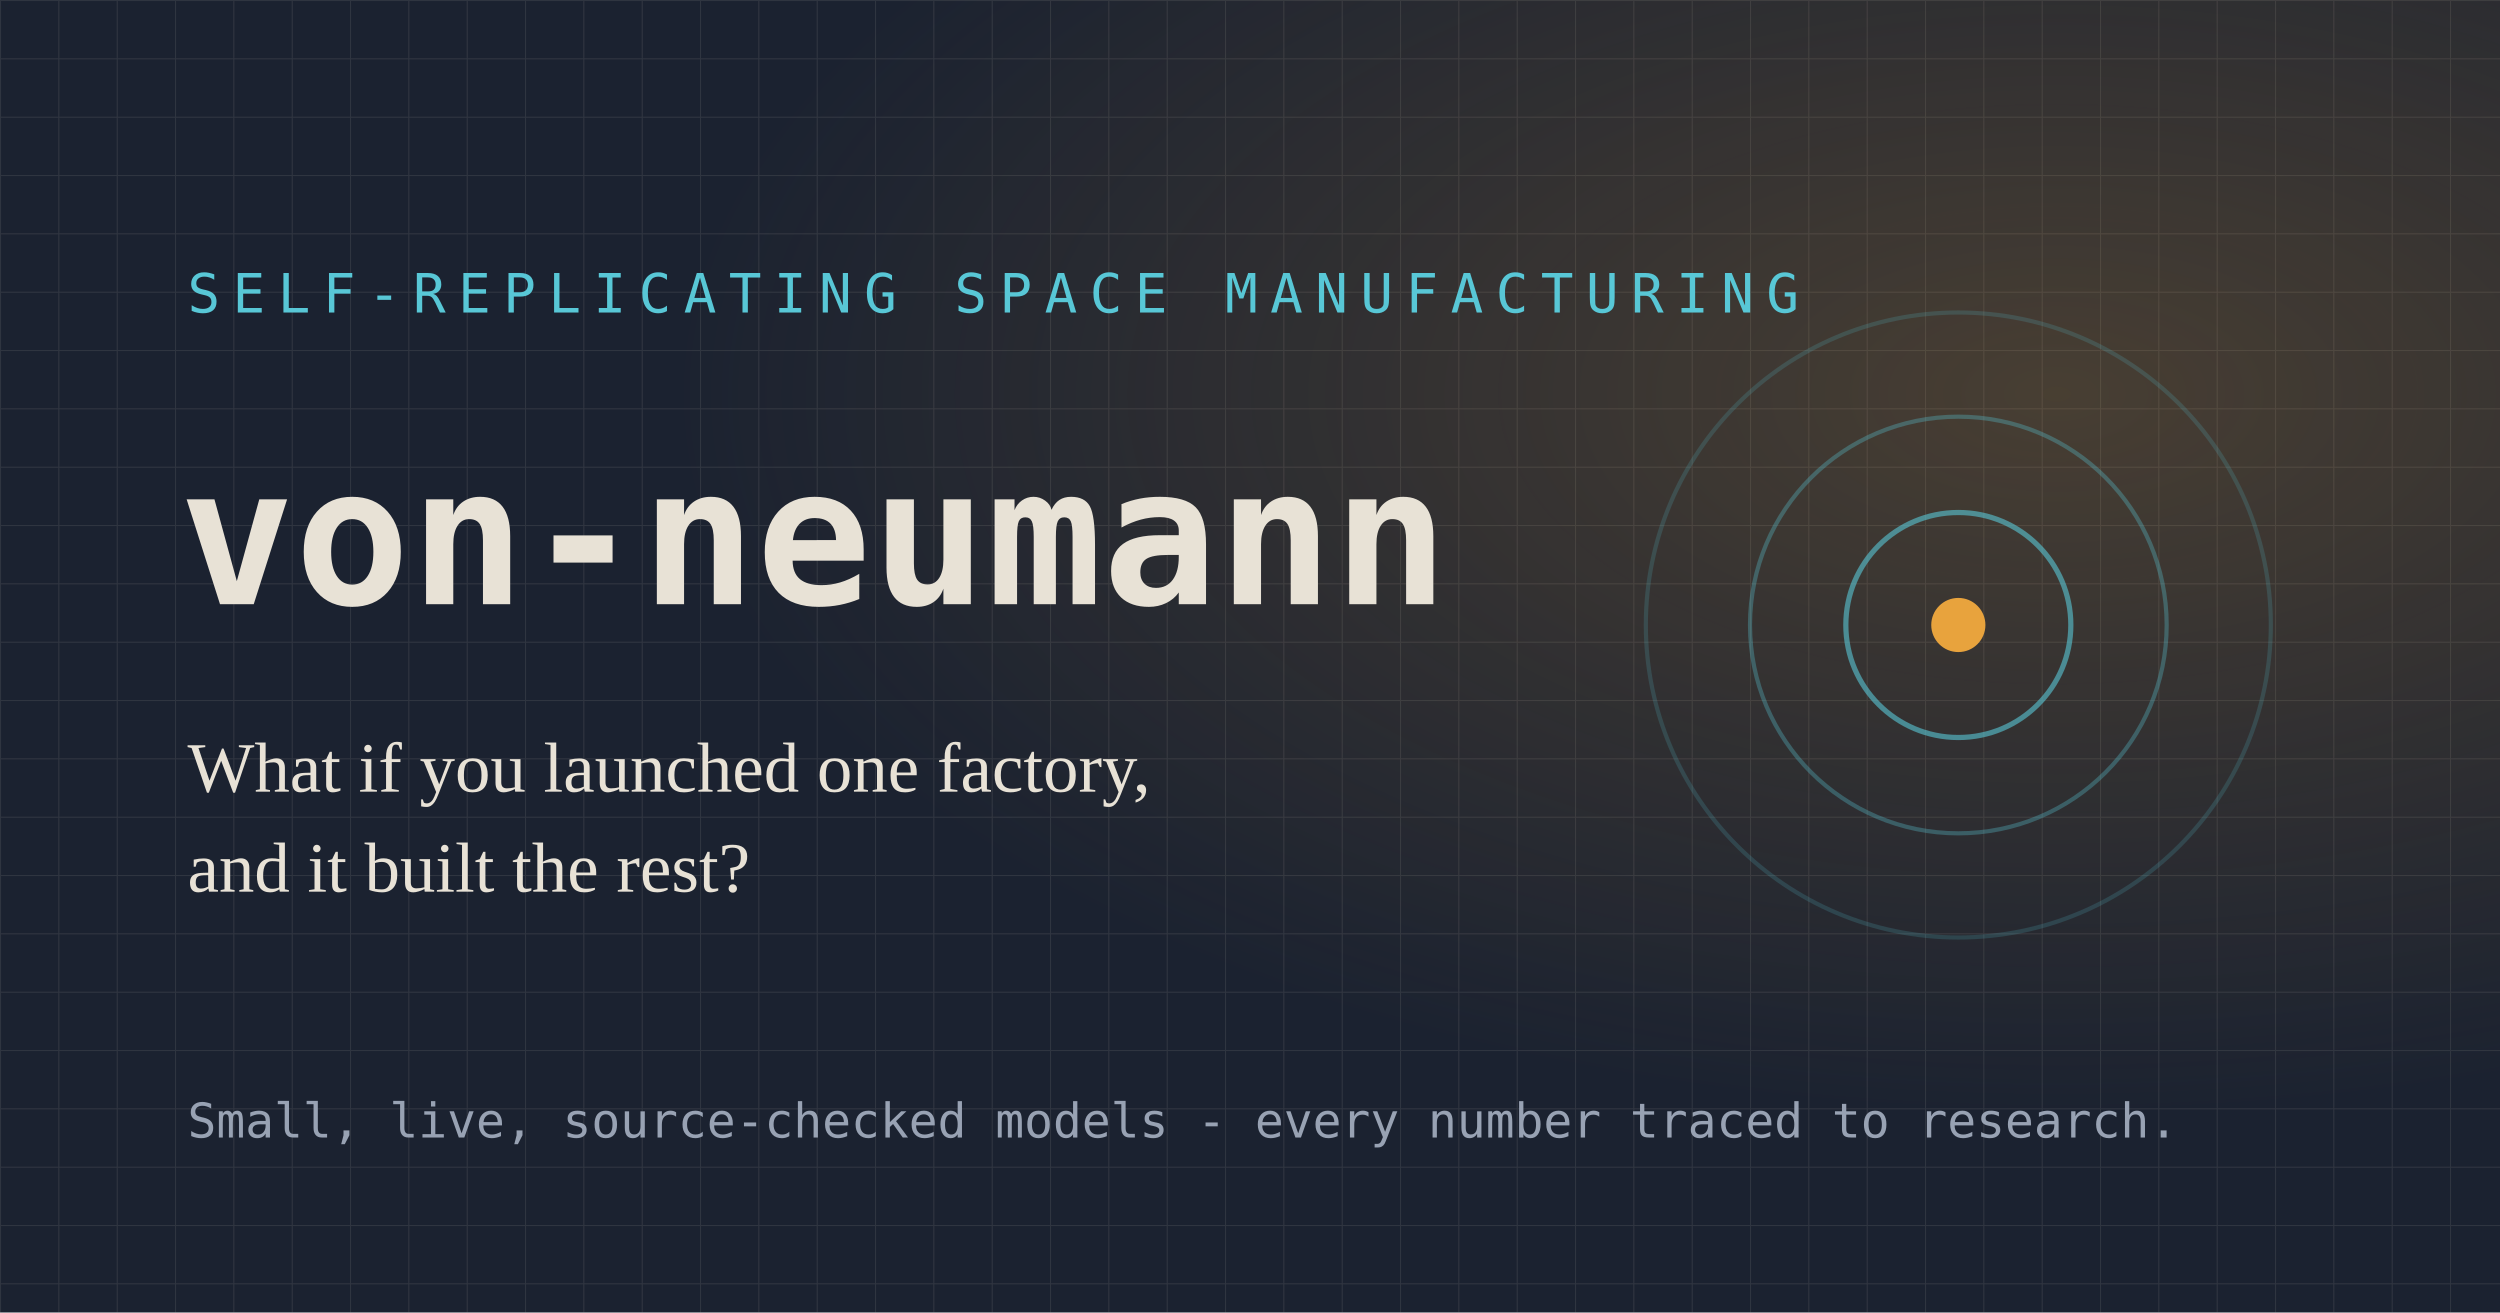
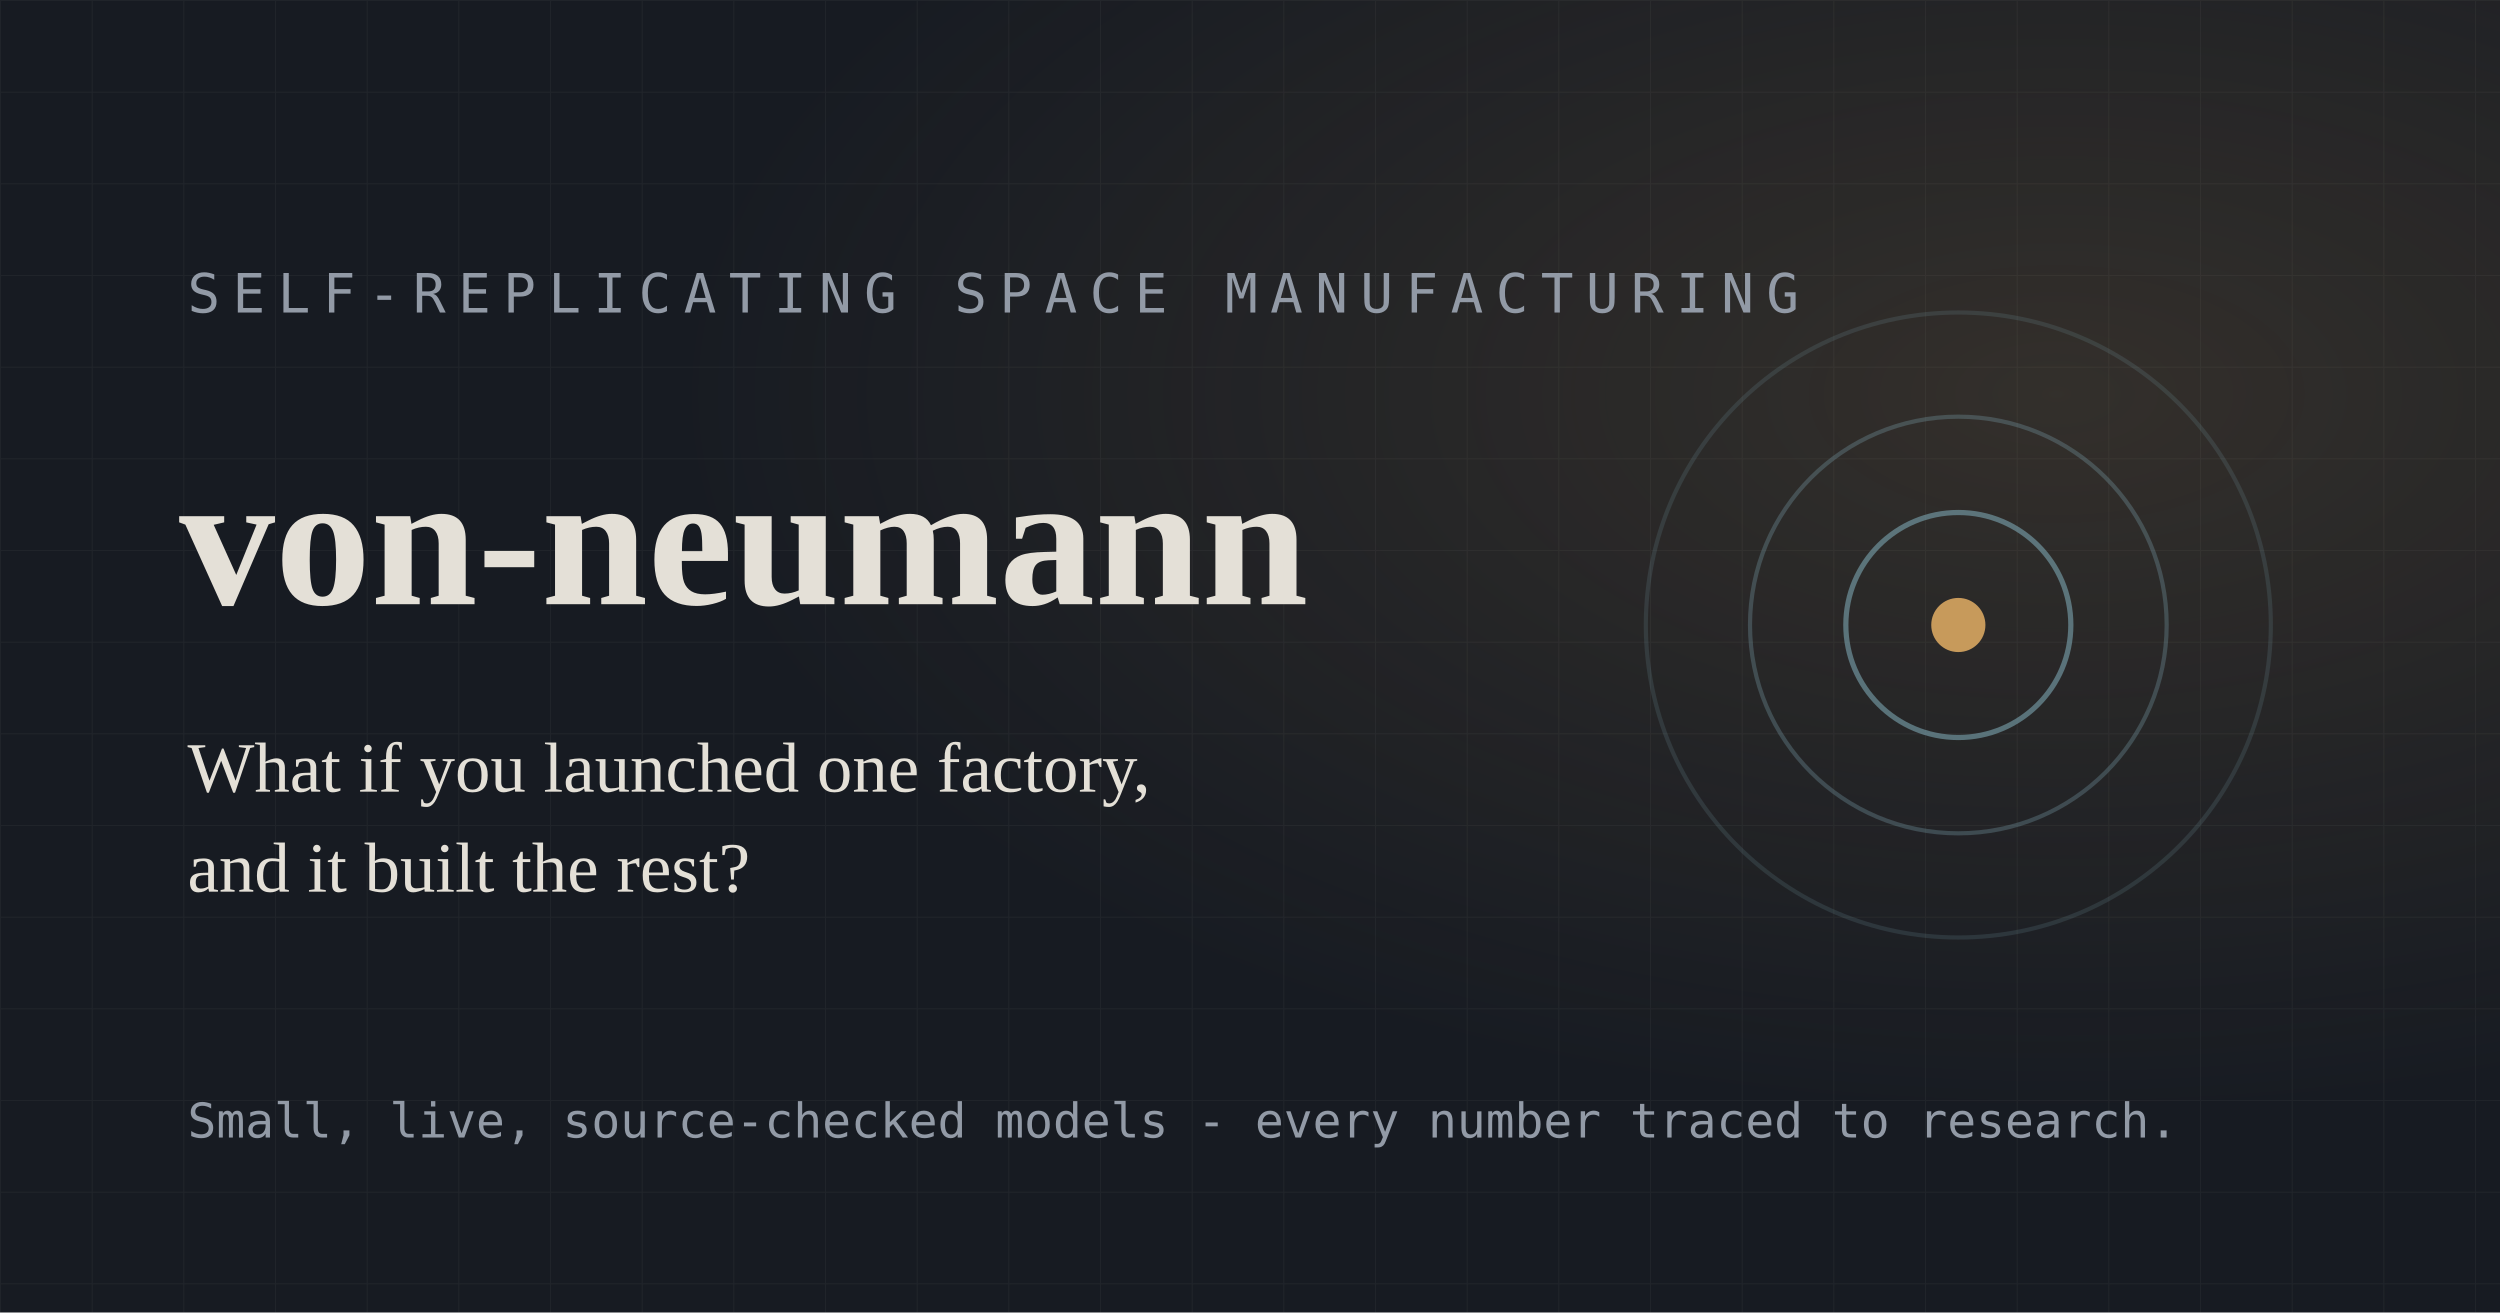
<svg xmlns="http://www.w3.org/2000/svg" width="1200" height="630" viewBox="0 0 1200 630">
  <defs>
-     <pattern id="grid" width="28" height="28" patternUnits="userSpaceOnUse">
-       <path d="M28 0H0V28" fill="none" stroke="rgba(232,226,214,0.10)" stroke-width="1" />
+     <pattern id="grid" width="44" height="44" patternUnits="userSpaceOnUse">
+       <path d="M44 0H0V44" fill="none" stroke="rgba(228,224,215,0.045)" stroke-width="1" />
    </pattern>
    <radialGradient id="glow" cx="82%" cy="30%" r="55%">
-       <stop offset="0%" stop-color="#E8A33D" stop-opacity="0.22" />
-       <stop offset="100%" stop-color="#E8A33D" stop-opacity="0" />
+       <stop offset="0%" stop-color="#C79A5B" stop-opacity="0.16" />
+       <stop offset="100%" stop-color="#C79A5B" stop-opacity="0" />
    </radialGradient>
  </defs>
-   <rect width="1200" height="630" fill="#1B2230" />
+   <rect width="1200" height="630" fill="#171B22" />
  <rect width="1200" height="630" fill="url(#grid)" />
  <rect width="1200" height="630" fill="url(#glow)" />
  <g transform="translate(940 300)">
-     <circle r="150" fill="none" stroke="#58C7D6" stroke-opacity="0.18" stroke-width="2" />
-     <circle r="100" fill="none" stroke="#58C7D6" stroke-opacity="0.32" stroke-width="2" />
-     <circle r="54" fill="none" stroke="#58C7D6" stroke-opacity="0.6" stroke-width="2.5" />
-     <circle r="13" fill="#E8A33D" />
+     <circle r="150" fill="none" stroke="#7FA9B5" stroke-opacity="0.16" stroke-width="2" />
+     <circle r="100" fill="none" stroke="#7FA9B5" stroke-opacity="0.3" stroke-width="2" />
+     <circle r="54" fill="none" stroke="#7FA9B5" stroke-opacity="0.58" stroke-width="2.5" />
+     <circle r="13" fill="#C79A5B" />
  </g>
-   <text x="90" y="150" font-family="ui-monospace, Menlo, Consolas, monospace" font-size="26" letter-spacing="6" fill="#58C7D6">SELF-REPLICATING SPACE MANUFACTURING</text>
-   <text x="86" y="290" font-family="ui-monospace, Menlo, Consolas, monospace" font-weight="600" font-size="92" fill="#E8E2D6">von-neumann</text>
-   <text x="90" y="380" font-family="Georgia, 'Times New Roman', serif" font-size="34" fill="#E8E2D6">What if you launched one factory,</text>
-   <text x="90" y="428" font-family="Georgia, 'Times New Roman', serif" font-size="34" fill="#E8E2D6">and it built the rest?</text>
-   <text x="90" y="546" font-family="ui-monospace, Menlo, Consolas, monospace" font-size="23" fill="#98A2B3">Small, live, source-checked models - every number traced to research.</text>
+   <text x="90" y="150" font-family="ui-monospace, Menlo, Consolas, monospace" font-size="26" letter-spacing="6" fill="#929AA6">SELF-REPLICATING SPACE MANUFACTURING</text>
+   <text x="86" y="290" font-family="Georgia, 'Times New Roman', serif" font-weight="600" font-size="92" fill="#E4E0D7">von-neumann</text>
+   <text x="90" y="380" font-family="Georgia, 'Times New Roman', serif" font-size="34" fill="#E4E0D7">What if you launched one factory,</text>
+   <text x="90" y="428" font-family="Georgia, 'Times New Roman', serif" font-size="34" fill="#E4E0D7">and it built the rest?</text>
+   <text x="90" y="546" font-family="ui-monospace, Menlo, Consolas, monospace" font-size="23" fill="#929AA6">Small, live, source-checked models - every number traced to research.</text>
</svg>
